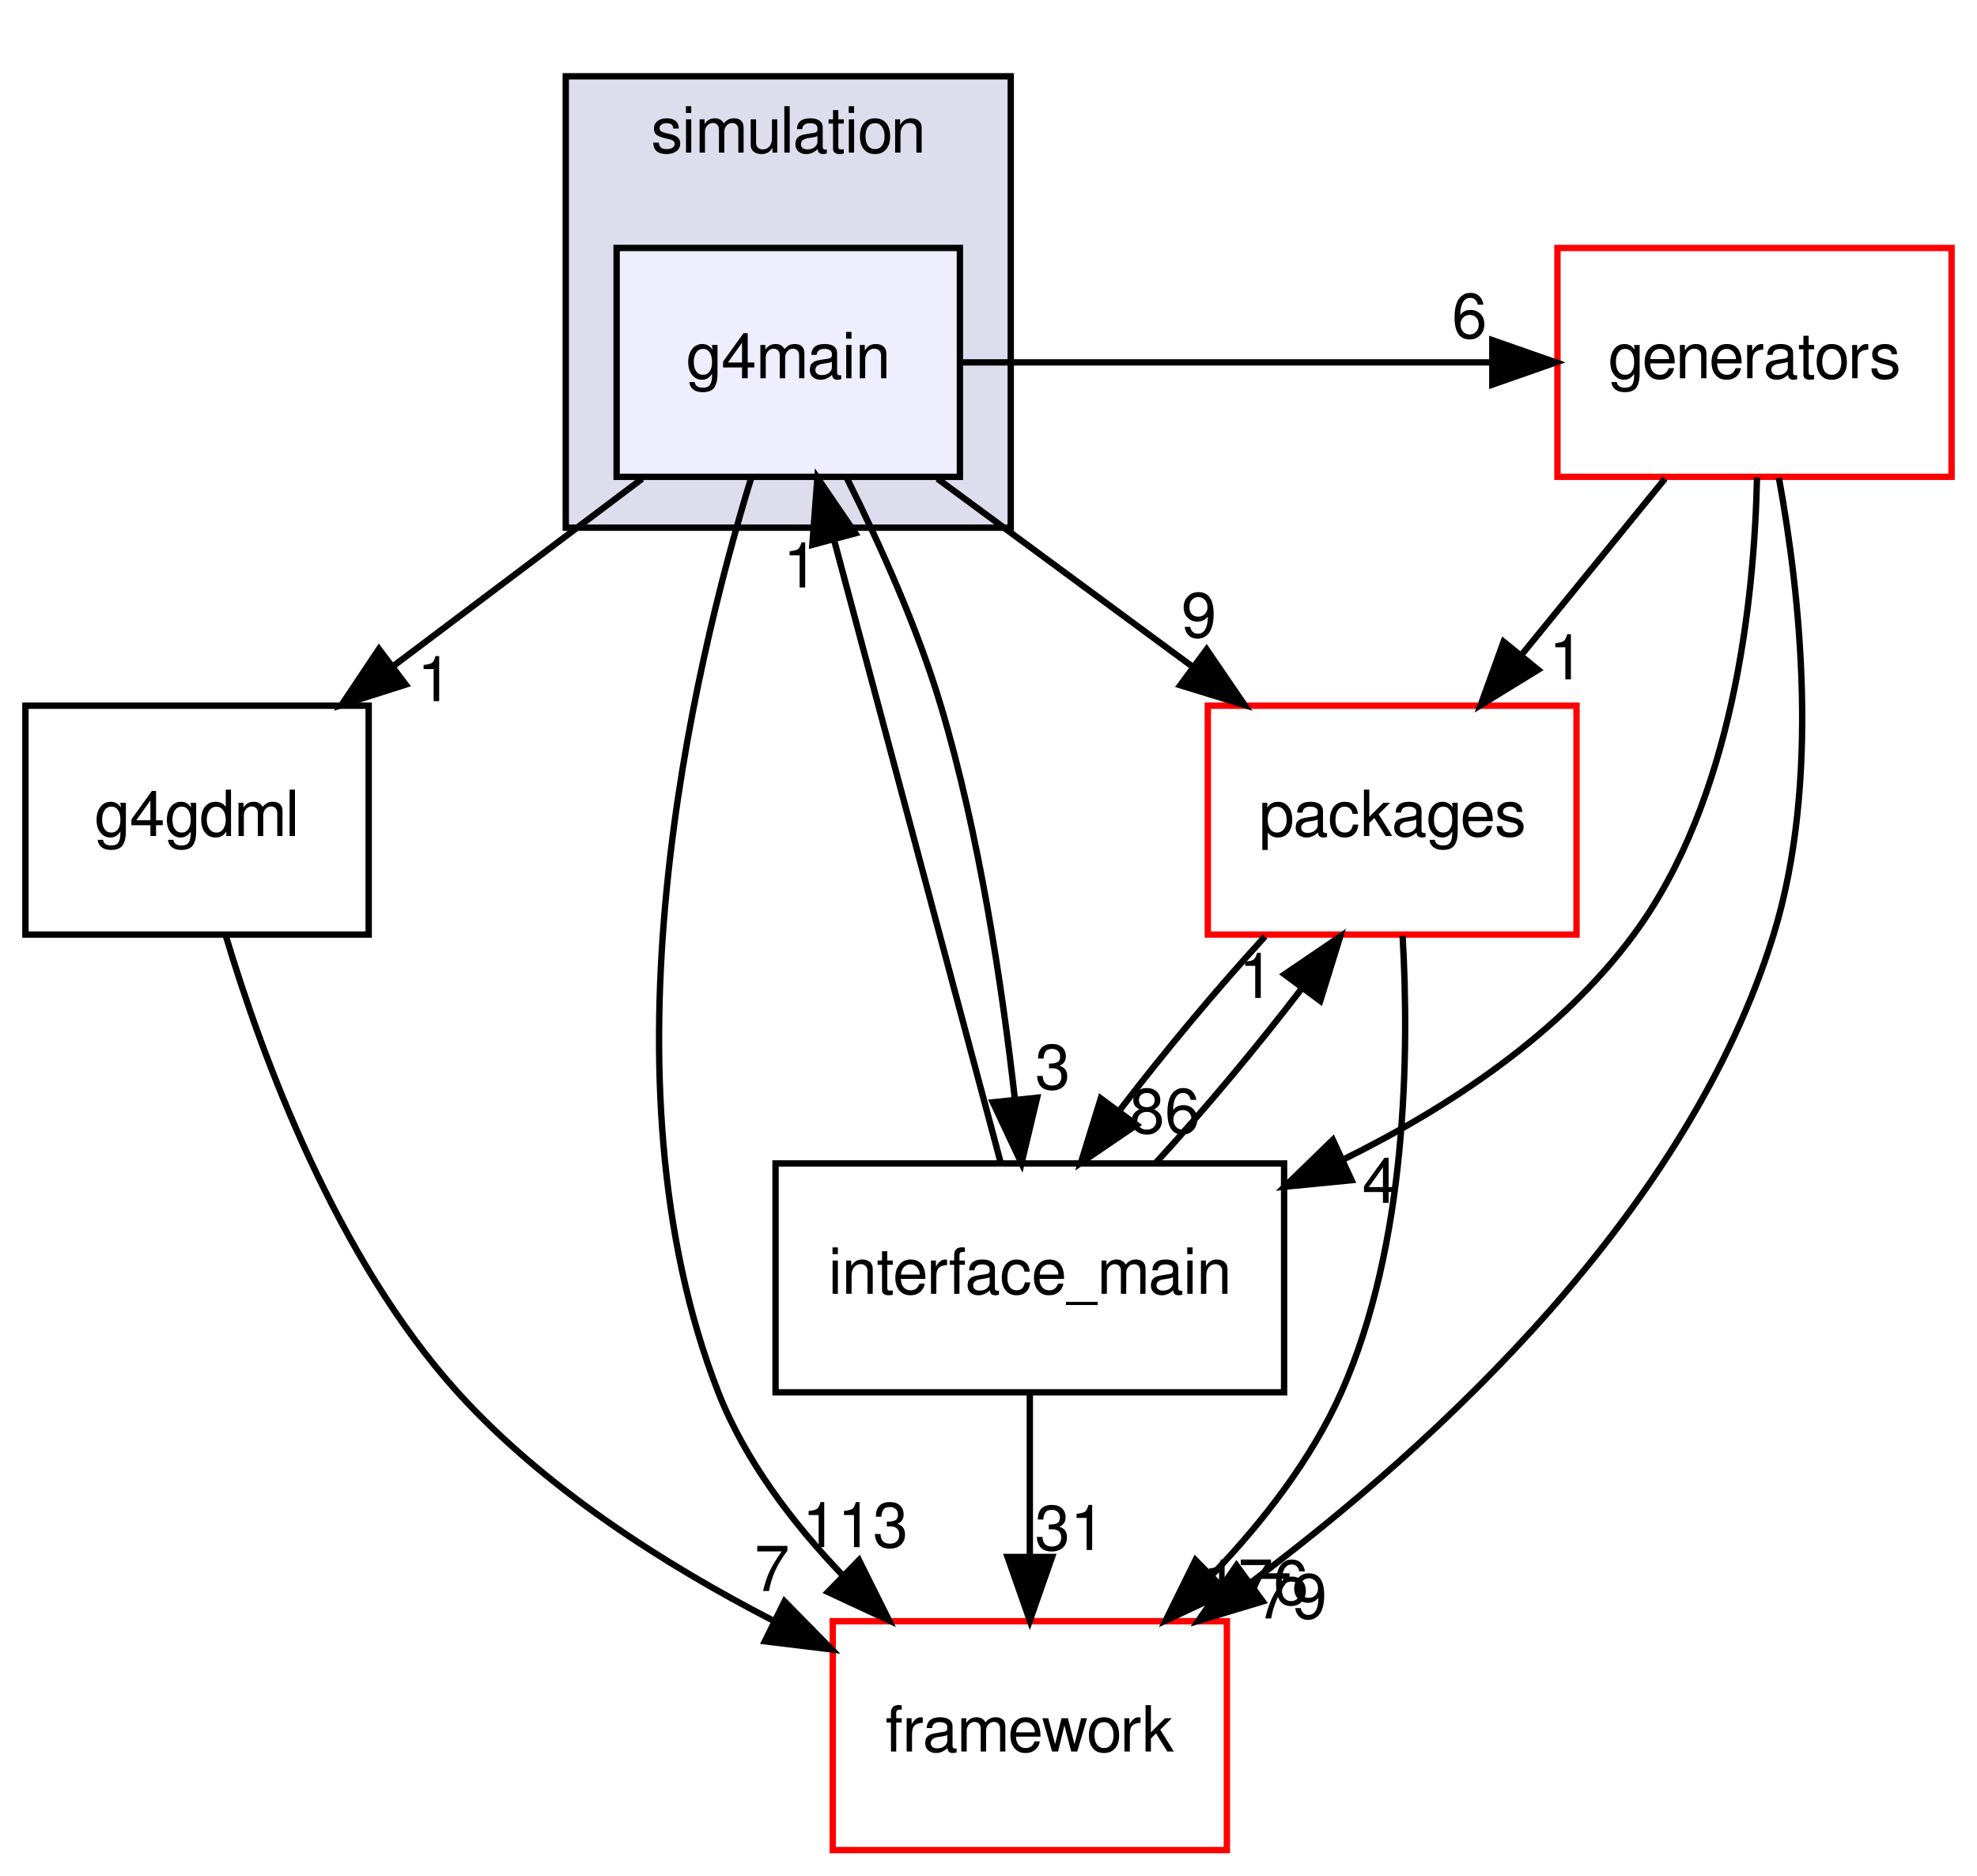
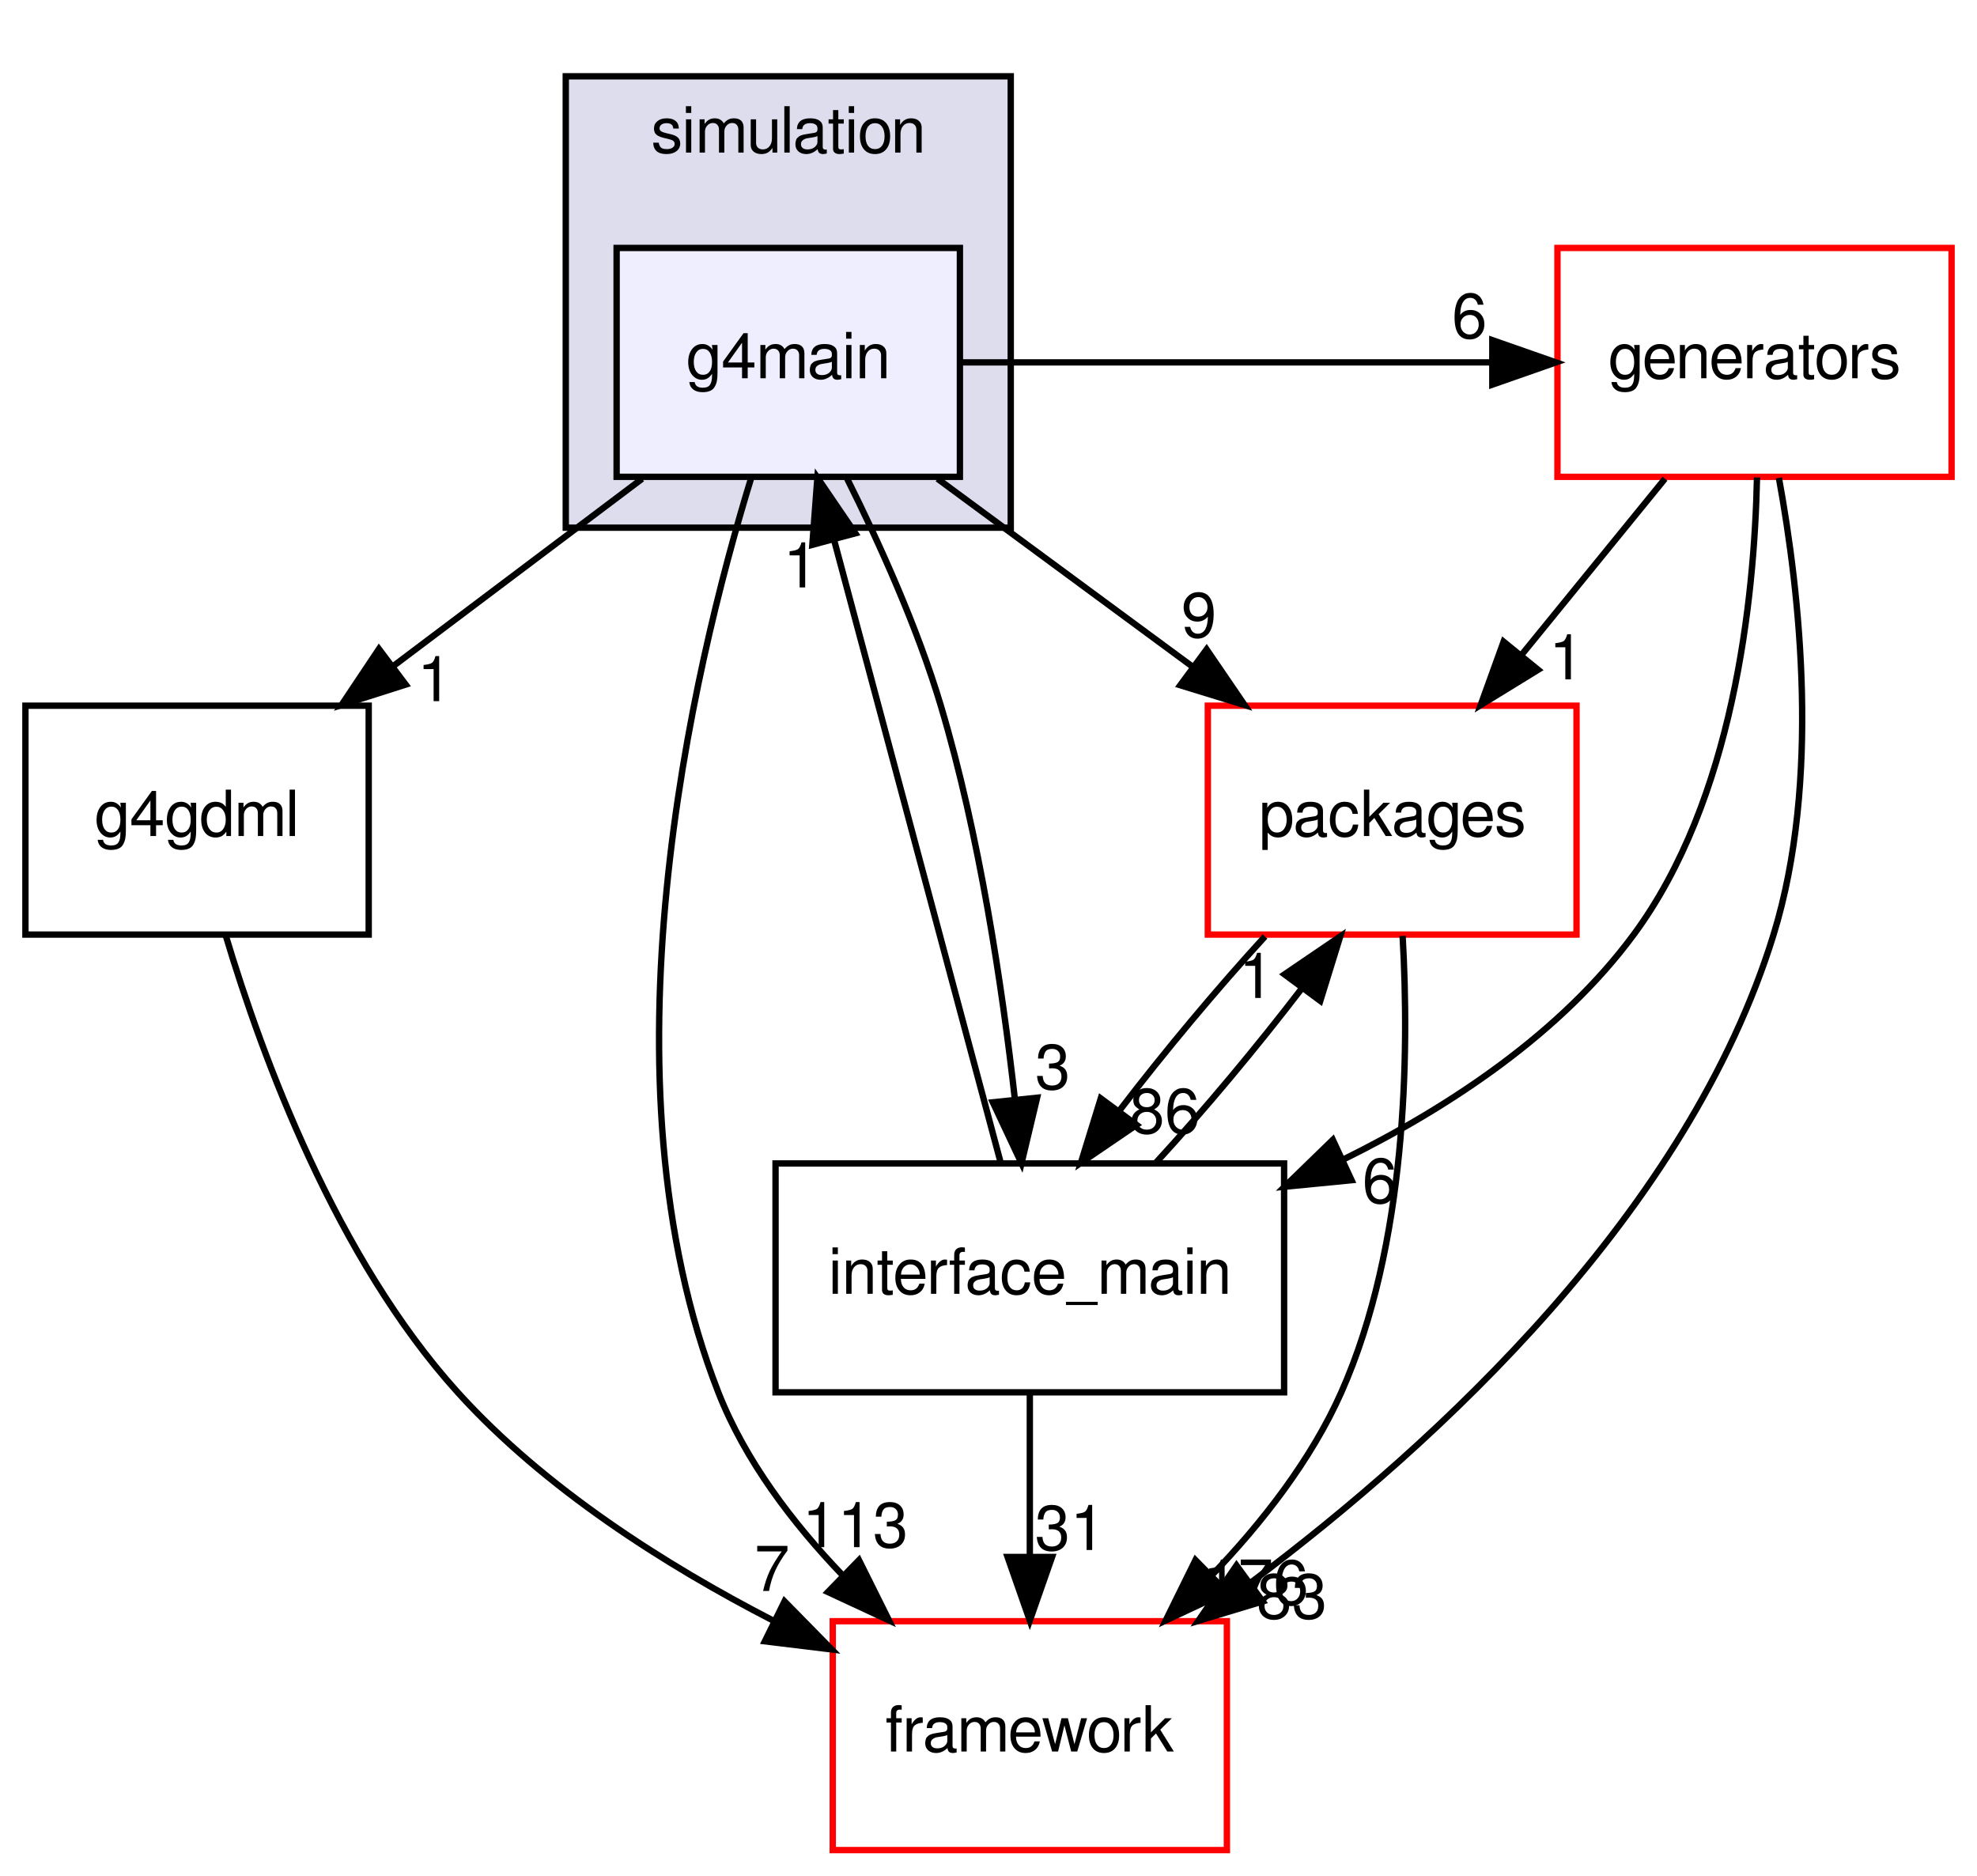
<svg xmlns="http://www.w3.org/2000/svg" xmlns:xlink="http://www.w3.org/1999/xlink" width="311pt" height="295pt" viewBox="0.00 0.00 311.00 295.00">
  <g id="graph0" class="graph" transform="scale(1 1) rotate(0) translate(4 291)">
    <g id="clust1" class="cluster">
      <g id="a_clust1">
        <a xlink:href="dir_0a538a087021ce8adf1d4849fdeba031.html" target="_top" xlink:title="simulation">
          <polygon fill="#ddddee" stroke="black" points="85,-208 85,-279 155,-279 155,-208 85,-208" />
          <text text-anchor="middle" x="120" y="-267" font-family="FreeSans" font-size="10.00">simulation</text>
        </a>
      </g>
    </g>
    <g id="node1" class="node">
      <g id="a_node1">
        <a xlink:href="dir_58fcd450565d9abaf4895ca6c5d9b2fd.html" target="_top" xlink:title="g4main">
          <polygon fill="#eeeeff" stroke="black" points="147,-252 93,-252 93,-216 147,-216 147,-252" />
          <text text-anchor="middle" x="120" y="-231.5" font-family="FreeSans" font-size="10.00">g4main</text>
        </a>
      </g>
    </g>
    <g id="node2" class="node">
      <g id="a_node2">
        <a xlink:href="dir_5e295cd396ed00d01dcf10a6f0e423f9.html" target="_top" xlink:title="packages">
          <polygon fill="none" stroke="red" points="244,-180 186,-180 186,-144 244,-144 244,-180" />
          <text text-anchor="middle" x="215" y="-159.5" font-family="FreeSans" font-size="10.00">packages</text>
        </a>
      </g>
    </g>
    <g id="edge7" class="edge">
      <path fill="none" stroke="black" d="M143.483,-215.697C155.563,-206.796 170.454,-195.823 183.516,-186.199" />
      <polygon fill="black" stroke="black" points="185.813,-188.854 191.787,-180.104 181.66,-183.219 185.813,-188.854" />
      <g id="a_edge7-headlabel">
        <a xlink:href="dir_000104_000070.html" target="_top" xlink:title="9">
          <text text-anchor="middle" x="184.603" y="-190.772" font-family="FreeSans" font-size="10.00">9</text>
        </a>
      </g>
    </g>
    <g id="node3" class="node">
      <g id="a_node3">
        <a xlink:href="dir_30c6270059efa657f6fb17eef7214a09.html" target="_top" xlink:title="g4gdml">
          <polygon fill="none" stroke="black" points="54,-180 0,-180 0,-144 54,-144 54,-180" />
          <text text-anchor="middle" x="27" y="-159.5" font-family="FreeSans" font-size="10.00">g4gdml</text>
        </a>
      </g>
    </g>
    <g id="edge8" class="edge">
      <path fill="none" stroke="black" d="M97.011,-215.697C85.186,-206.796 70.608,-195.823 57.821,-186.199" />
      <polygon fill="black" stroke="black" points="59.819,-183.322 49.724,-180.104 55.609,-188.915 59.819,-183.322" />
      <g id="a_edge8-headlabel">
        <a xlink:href="dir_000104_000103.html" target="_top" xlink:title="1">
          <text text-anchor="middle" x="64.398" y="-180.715" font-family="FreeSans" font-size="10.00">1</text>
        </a>
      </g>
    </g>
    <g id="node4" class="node">
      <g id="a_node4">
        <a xlink:href="dir_21fa564a88be47a3879b0c5d4f9e77d5.html" target="_top" xlink:title="interface_main">
          <polygon fill="none" stroke="black" points="198,-108 118,-108 118,-72 198,-72 198,-108" />
          <text text-anchor="middle" x="158" y="-87.5" font-family="FreeSans" font-size="10.00">interface_main</text>
        </a>
      </g>
    </g>
    <g id="edge9" class="edge">
      <path fill="none" stroke="black" d="M129.221,-215.79C134.295,-205.637 140.295,-192.387 144,-180 150.078,-159.676 153.646,-135.908 155.657,-118.049" />
      <polygon fill="black" stroke="black" points="159.145,-118.339 156.692,-108.032 152.182,-117.619 159.145,-118.339" />
      <g id="a_edge9-headlabel">
        <a xlink:href="dir_000104_000062.html" target="_top" xlink:title="3">
          <text text-anchor="middle" x="161.6" y="-119.706" font-family="FreeSans" font-size="10.00">3</text>
        </a>
      </g>
    </g>
    <g id="node5" class="node">
      <g id="a_node5">
        <a xlink:href="dir_ec5b6dea0f546bb9c4903c2bcb98e114.html" target="_top" xlink:title="framework">
          <polygon fill="none" stroke="red" points="189,-36 127,-36 127,-0 189,-0 189,-36" />
          <text text-anchor="middle" x="158" y="-15.5" font-family="FreeSans" font-size="10.00">framework</text>
        </a>
      </g>
    </g>
    <g id="edge10" class="edge">
      <path fill="none" stroke="black" d="M114.168,-215.821C104.893,-185.564 89.699,-121.308 109,-72 113.197,-61.279 120.692,-51.427 128.578,-43.201" />
      <polygon fill="black" stroke="black" points="131.123,-45.608 135.847,-36.125 126.24,-40.592 131.123,-45.608" />
      <g id="a_edge10-headlabel">
        <a xlink:href="dir_000104_000051.html" target="_top" xlink:title="113">
          <text text-anchor="middle" x="130.527" y="-47.65" font-family="FreeSans" font-size="10.00">113</text>
        </a>
      </g>
    </g>
    <g id="node6" class="node">
      <g id="a_node6">
        <a xlink:href="dir_1a6567115d8fe4eed7adc9cd640ab127.html" target="_top" xlink:title="generators">
          <polygon fill="none" stroke="red" points="303,-252 241,-252 241,-216 303,-216 303,-252" />
          <text text-anchor="middle" x="272" y="-231.5" font-family="FreeSans" font-size="10.00">generators</text>
        </a>
      </g>
    </g>
    <g id="edge11" class="edge">
      <path fill="none" stroke="black" d="M147.016,-234C174.844,-234 202.673,-234 230.501,-234" />
      <polygon fill="black" stroke="black" points="230.754,-237.5 240.754,-234 230.754,-230.5 230.754,-237.5" />
      <g id="a_edge11-headlabel">
        <a xlink:href="dir_000104_000055.html" target="_top" xlink:title="6">
          <text text-anchor="middle" x="227.159" y="-237.839" font-family="FreeSans" font-size="10.00">6</text>
        </a>
      </g>
    </g>
    <g id="edge1" class="edge">
      <path fill="none" stroke="black" d="M194.994,-143.697C187.451,-135.474 179.114,-125.483 172.18,-116.421" />
      <polygon fill="black" stroke="black" points="174.791,-114.066 166.033,-108.104 169.162,-118.227 174.791,-114.066" />
      <g id="a_edge1-headlabel">
        <a xlink:href="dir_000070_000062.html" target="_top" xlink:title="86">
          <text text-anchor="middle" x="179.211" y="-112.769" font-family="FreeSans" font-size="10.00">86</text>
        </a>
      </g>
    </g>
    <g id="edge2" class="edge">
      <path fill="none" stroke="black" d="M216.644,-143.788C217.705,-125.239 217.326,-95.253 207,-72 202.288,-61.39 194.57,-51.519 186.638,-43.24" />
      <polygon fill="black" stroke="black" points="188.962,-40.617 179.374,-36.11 184.059,-45.613 188.962,-40.617" />
      <g id="a_edge2-headlabel">
        <a xlink:href="dir_000070_000051.html" target="_top" xlink:title="176">
          <text text-anchor="middle" x="193.516" y="-38.609" font-family="FreeSans" font-size="10.00">176</text>
        </a>
      </g>
    </g>
    <g id="edge3" class="edge">
      <path fill="none" stroke="black" d="M31.512,-143.849C37.303,-124.526 48.946,-93.073 68,-72 81.648,-56.907 100.624,-44.862 117.635,-36.093" />
      <polygon fill="black" stroke="black" points="119.414,-39.118 126.837,-31.559 116.32,-32.839 119.414,-39.118" />
      <g id="a_edge3-headlabel">
        <a xlink:href="dir_000103_000051.html" target="_top" xlink:title="7">
          <text text-anchor="middle" x="117.444" y="-40.754" font-family="FreeSans" font-size="10.00">7</text>
        </a>
      </g>
    </g>
    <g id="edge4" class="edge">
      <path fill="none" stroke="black" d="M177.823,-108.104C185.431,-116.383 193.867,-126.488 200.867,-135.64" />
      <polygon fill="black" stroke="black" points="198.065,-137.738 206.826,-143.697 203.693,-133.576 198.065,-137.738" />
      <g id="a_edge4-headlabel">
        <a xlink:href="dir_000062_000070.html" target="_top" xlink:title="1">
          <text text-anchor="middle" x="193.645" y="-134.037" font-family="FreeSans" font-size="10.00">1</text>
        </a>
      </g>
    </g>
    <g id="edge5" class="edge">
      <path fill="none" stroke="black" d="M158,-71.697C158,-63.983 158,-54.712 158,-46.112" />
      <polygon fill="black" stroke="black" points="161.5,-46.104 158,-36.104 154.5,-46.104 161.5,-46.104" />
      <g id="a_edge5-headlabel">
        <a xlink:href="dir_000062_000051.html" target="_top" xlink:title="31">
          <text text-anchor="middle" x="164.339" y="-47.199" font-family="FreeSans" font-size="10.00">31</text>
        </a>
      </g>
    </g>
    <g id="edge6" class="edge">
      <path fill="none" stroke="black" d="M153.4,-108.189C146.886,-132.531 134.911,-177.28 127.21,-206.059" />
      <polygon fill="black" stroke="black" points="123.788,-205.307 124.584,-215.871 130.55,-207.116 123.788,-205.307" />
      <g id="a_edge6-headlabel">
        <a xlink:href="dir_000062_000104.html" target="_top" xlink:title="1">
          <text text-anchor="middle" x="121.974" y="-198.6" font-family="FreeSans" font-size="10.00">1</text>
        </a>
      </g>
    </g>
    <g id="edge12" class="edge">
      <path fill="none" stroke="black" d="M257.91,-215.697C251.077,-207.305 242.743,-197.07 235.244,-187.861" />
      <polygon fill="black" stroke="black" points="237.956,-185.649 228.928,-180.104 232.528,-190.069 237.956,-185.649" />
      <g id="a_edge12-headlabel">
        <a xlink:href="dir_000055_000070.html" target="_top" xlink:title="1">
          <text text-anchor="middle" x="242.428" y="-184.143" font-family="FreeSans" font-size="10.00">1</text>
        </a>
      </g>
    </g>
    <g id="edge13" class="edge">
      <path fill="none" stroke="black" d="M272.391,-215.904C271.984,-196.632 268.675,-165.225 253,-144 241.545,-128.49 224.118,-116.921 207.303,-108.617" />
      <polygon fill="black" stroke="black" points="208.611,-105.366 198.066,-104.336 205.667,-111.717 208.611,-105.366" />
      <g id="a_edge13-headlabel">
-         <a xlink:href="dir_000055_000062.html" target="_top" xlink:title="4">
-           <text text-anchor="middle" x="213.066" y="-101.802" font-family="FreeSans" font-size="10.00">4</text>
+         <a xlink:href="dir_000055_000062.html" target="_top" xlink:title="6">
+           <text text-anchor="middle" x="213.066" y="-101.802" font-family="FreeSans" font-size="10.00">6</text>
        </a>
      </g>
    </g>
    <g id="edge14" class="edge">
      <path fill="none" stroke="black" d="M275.837,-215.832C279.173,-197.58 282.418,-168.084 275,-144 261.582,-100.434 222.251,-64.205 192.87,-42.158" />
      <polygon fill="black" stroke="black" points="194.637,-39.115 184.495,-36.051 190.512,-44.771 194.637,-39.115" />
      <g id="a_edge14-headlabel">
-         <a xlink:href="dir_000055_000051.html" target="_top" xlink:title="79">
-           <text text-anchor="middle" x="199.214" y="-36.439" font-family="FreeSans" font-size="10.00">79</text>
+         <a xlink:href="dir_000055_000051.html" target="_top" xlink:title="83">
+           <text text-anchor="middle" x="199.214" y="-36.439" font-family="FreeSans" font-size="10.00">83</text>
        </a>
      </g>
    </g>
  </g>
</svg>
